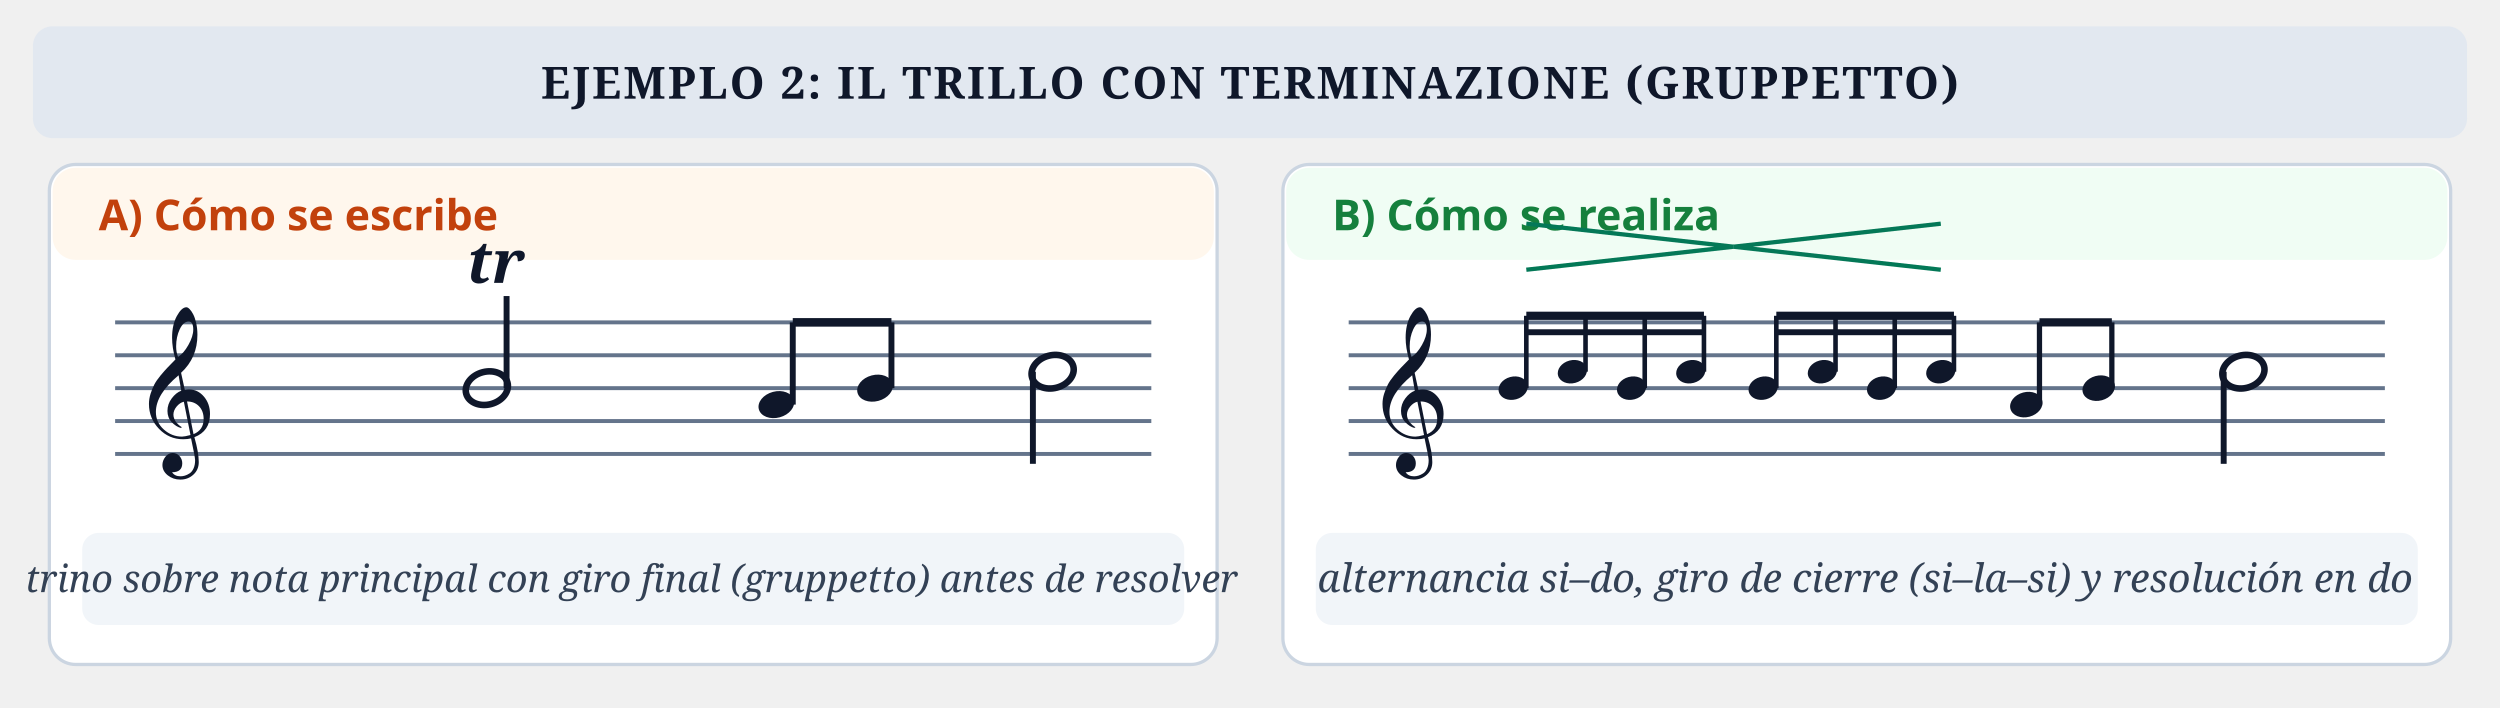
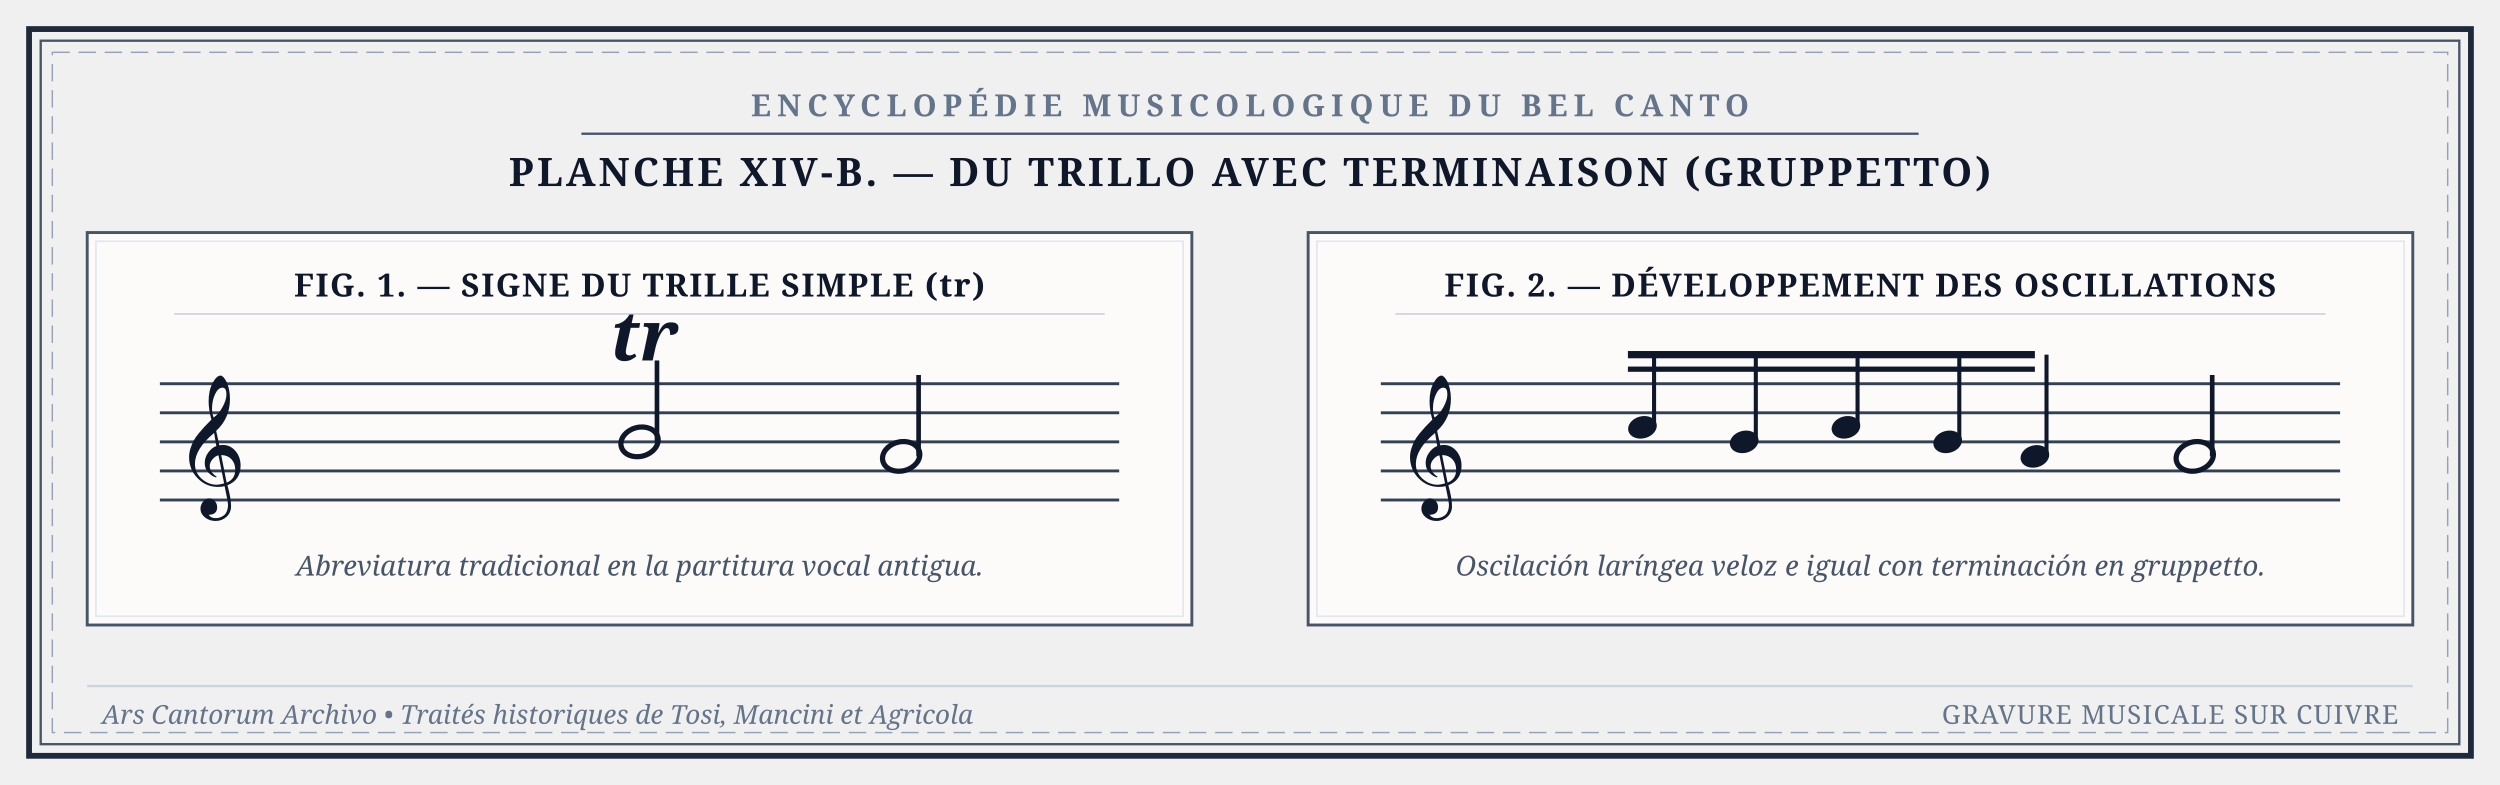
- <svg xmlns="http://www.w3.org/2000/svg" viewBox="0 0 760 215" width="100%" height="auto" style="background:#ffffff; border:1px solid #cbd5e1; border-radius:10px; padding:10px; box-shadow: 0 2px 8px rgba(0,0,0,0.05);">
-   <rect x="10" y="8" width="740" height="34" rx="6" fill="#e2e8f0" />
-   <text x="380" y="30" text-anchor="middle" font-family="'Cinzel', serif" font-size="13.5" font-weight="700" fill="#0f172a" letter-spacing="0.05em">EJEMPLO 2: IL TRILLO CON TERMINAZIONE (GRUPPETTO)</text>
-   <rect x="15" y="50" width="355" height="152" rx="8" fill="#ffffff" stroke="#cbd5e1" stroke-width="1" />
-   <rect x="16" y="51" width="353" height="28" rx="7" fill="#fff7ed" />
-   <text x="30" y="70" font-family="'Plus Jakarta Sans', system-ui, sans-serif" font-weight="700" font-size="13" fill="#c2410c">A) Cómo se escribe</text>
-   <g stroke="#64748b" stroke-width="1.2">
-     <line x1="35" y1="98" x2="350" y2="98" />
-     <line x1="35" y1="108" x2="350" y2="108" />
-     <line x1="35" y1="118" x2="350" y2="118" />
-     <line x1="35" y1="128" x2="350" y2="128" />
-     <line x1="35" y1="138" x2="350" y2="138" />
+ <svg xmlns="http://www.w3.org/2000/svg" viewBox="0 0 860 270" width="100%" height="auto" style="background:#fdfbf7; border:1px solid #dcd6cd; border-radius:4px; padding:6px; box-shadow: 0 4px 18px rgba(0,0,0,0.06); font-family: 'Cinzel', 'Baskerville', 'Georgia', serif;">
+   <rect x="10" y="10" width="840" height="250" fill="none" stroke="#1e293b" stroke-width="2" />
+   <rect x="14" y="14" width="832" height="242" fill="none" stroke="#475569" stroke-width="0.8" />
+   <rect x="18" y="18" width="824" height="234" fill="none" stroke="#94a3b8" stroke-width="0.5" stroke-dasharray="6,3" />
+   <text x="430" y="40" text-anchor="middle" font-size="10.5" letter-spacing="0.2em" fill="#64748b" font-weight="600">ENCYCLOPÉDIE MUSICOLOGIQUE DU BEL CANTO</text>
+   <line x1="200" y1="46" x2="660" y2="46" stroke="#475569" stroke-width="0.8" />
+   <text x="430" y="64" text-anchor="middle" font-size="13.5" letter-spacing="0.08em" fill="#0f172a" font-weight="700">PLANCHE XIV-B. — DU TRILLO AVEC TERMINAISON (GRUPPETTO)</text>
+   <g transform="translate(30, 80)">
+     <rect x="0" y="0" width="380" height="135" fill="#fcfbfa" stroke="#475569" stroke-width="1" />
+     <rect x="3" y="3" width="374" height="129" fill="none" stroke="#e2e8f0" stroke-width="0.6" />
+     <text x="190" y="22" text-anchor="middle" font-size="11" font-weight="700" letter-spacing="0.05em" fill="#0f172a">FIG. 1. — SIGNE DU TRILLE SIMPLE (tr)</text>
+     <line x1="30" y1="28" x2="350" y2="28" stroke="#cbd5e1" stroke-width="0.6" />
+     <g stroke="#334155" stroke-width="1">
+       <line x1="25" y1="52" x2="355" y2="52" />
+       <line x1="25" y1="62" x2="355" y2="62" />
+       <line x1="25" y1="72" x2="355" y2="72" />
+       <line x1="25" y1="82" x2="355" y2="82" />
+       <line x1="25" y1="92" x2="355" y2="92" />
+     </g>
+     <text x="30" y="87" font-family="serif" font-size="42" fill="#0f172a">𝄞</text>
+     <text x="180" y="44" font-family="'Baskerville', serif" font-size="24" font-weight="bold" font-style="italic" fill="#0f172a">tr</text>
+     <ellipse cx="190" cy="72" rx="6.5" ry="5" fill="none" stroke="#0f172a" stroke-width="1.8" transform="rotate(-15 190 72)" />
+     <line x1="196" y1="72" x2="196" y2="44" stroke="#0f172a" stroke-width="1.6" />
+     <ellipse cx="280" cy="77" rx="6.5" ry="5" fill="none" stroke="#0f172a" stroke-width="1.8" transform="rotate(-15 280 77)" />
+     <line x1="286" y1="77" x2="286" y2="49" stroke="#0f172a" stroke-width="1.6" />
+     <text x="190" y="118" text-anchor="middle" font-size="9.5" font-style="italic" fill="#475569">Abreviatura tradicional en la partitura vocal antigua.</text>
  </g>
-   <text x="40" y="133" font-family="serif" font-size="44" fill="#0f172a">𝄞</text>
-   <text x="142" y="86" font-family="serif" font-style="italic" font-weight="bold" font-size="18" fill="#0f172a">tr</text>
-   <ellipse cx="148" cy="118" rx="6.5" ry="5" fill="none" stroke="#0f172a" stroke-width="2" transform="rotate(-15 148 118)" />
-   <line x1="154" y1="118" x2="154" y2="90" stroke="#0f172a" stroke-width="1.8" />
-   <ellipse cx="236" cy="123" rx="5.5" ry="4" fill="#0f172a" transform="rotate(-15 236 123)" />
-   <line x1="241" y1="123" x2="241" y2="98" stroke="#0f172a" stroke-width="1.8" />
-   <ellipse cx="266" cy="118" rx="5.5" ry="4" fill="#0f172a" transform="rotate(-15 266 118)" />
-   <line x1="271" y1="118" x2="271" y2="98" stroke="#0f172a" stroke-width="1.8" />
-   <line x1="241" y1="98" x2="271" y2="98" stroke="#0f172a" stroke-width="2.6" />
-   <ellipse cx="320" cy="113" rx="6.5" ry="5" fill="none" stroke="#0f172a" stroke-width="2" transform="rotate(-15 320 113)" />
-   <line x1="314" y1="113" x2="314" y2="141" stroke="#0f172a" stroke-width="1.8" />
-   <rect x="25" y="162" width="335" height="28" rx="5" fill="#f1f5f9" />
-   <text x="192" y="180" text-anchor="middle" font-family="'Newsreader', serif" font-style="italic" font-size="11.5" fill="#334155">trino sobre nota principal con giro final (gruppetto) antes de resolver</text>
-   <rect x="390" y="50" width="355" height="152" rx="8" fill="#ffffff" stroke="#cbd5e1" stroke-width="1" />
-   <rect x="391" y="51" width="353" height="28" rx="7" fill="#f0fdf4" />
-   <text x="405" y="70" font-family="'Plus Jakarta Sans', system-ui, sans-serif" font-weight="700" font-size="13" fill="#15803d">B) Cómo se realiza</text>
-   <path d="M 464 82 L 527 75 L 464 68" stroke="#047857" stroke-width="1.3" fill="none" />
-   <path d="M 527 75 L 590 82 M 527 75 L 590 68" stroke="#047857" stroke-width="1.3" fill="none" />
-   <g stroke="#64748b" stroke-width="1.2">
-     <line x1="410" y1="98" x2="725" y2="98" />
-     <line x1="410" y1="108" x2="725" y2="108" />
-     <line x1="410" y1="118" x2="725" y2="118" />
-     <line x1="410" y1="128" x2="725" y2="128" />
-     <line x1="410" y1="138" x2="725" y2="138" />
+   <g transform="translate(450, 80)">
+     <rect x="0" y="0" width="380" height="135" fill="#fcfbfa" stroke="#475569" stroke-width="1" />
+     <rect x="3" y="3" width="374" height="129" fill="none" stroke="#e2e8f0" stroke-width="0.6" />
+     <text x="190" y="22" text-anchor="middle" font-size="11" font-weight="700" letter-spacing="0.05em" fill="#0f172a">FIG. 2. — DÉVELOPPEMENT DES OSCILLATIONS</text>
+     <line x1="30" y1="28" x2="350" y2="28" stroke="#cbd5e1" stroke-width="0.6" />
+     <g stroke="#334155" stroke-width="1">
+       <line x1="25" y1="52" x2="355" y2="52" />
+       <line x1="25" y1="62" x2="355" y2="62" />
+       <line x1="25" y1="72" x2="355" y2="72" />
+       <line x1="25" y1="82" x2="355" y2="82" />
+       <line x1="25" y1="92" x2="355" y2="92" />
+     </g>
+     <text x="30" y="87" font-family="serif" font-size="42" fill="#0f172a">𝄞</text>
+     <line x1="110" y1="42" x2="250" y2="42" stroke="#0f172a" stroke-width="2.5" />
+     <line x1="110" y1="47" x2="250" y2="47" stroke="#0f172a" stroke-width="1.8" />
+     <ellipse cx="115" cy="67" rx="5" ry="3.8" fill="#0f172a" transform="rotate(-15 115 67)" />
+     <line x1="119" y1="67" x2="119" y2="42" stroke="#0f172a" stroke-width="1.4" />
+     <ellipse cx="150" cy="72" rx="5" ry="3.8" fill="#0f172a" transform="rotate(-15 150 72)" />
+     <line x1="154" y1="72" x2="154" y2="42" stroke="#0f172a" stroke-width="1.4" />
+     <ellipse cx="185" cy="67" rx="5" ry="3.8" fill="#0f172a" transform="rotate(-15 185 67)" />
+     <line x1="189" y1="67" x2="189" y2="42" stroke="#0f172a" stroke-width="1.4" />
+     <ellipse cx="220" cy="72" rx="5" ry="3.8" fill="#0f172a" transform="rotate(-15 220 72)" />
+     <line x1="224" y1="72" x2="224" y2="42" stroke="#0f172a" stroke-width="1.4" />
+     <ellipse cx="250" cy="77" rx="5" ry="3.8" fill="#0f172a" transform="rotate(-15 250 77)" />
+     <line x1="254" y1="77" x2="254" y2="42" stroke="#0f172a" stroke-width="1.4" />
+     <ellipse cx="305" cy="77" rx="6.5" ry="5" fill="none" stroke="#0f172a" stroke-width="1.8" transform="rotate(-15 305 77)" />
+     <line x1="311" y1="77" x2="311" y2="49" stroke="#0f172a" stroke-width="1.6" />
+     <text x="190" y="118" text-anchor="middle" font-size="9.5" font-style="italic" fill="#475569">Oscilación laríngea veloz e igual con terminación en gruppetto.</text>
  </g>
-   <text x="415" y="133" font-family="serif" font-size="44" fill="#0f172a">𝄞</text>
-   <g fill="#0f172a">
-     <ellipse cx="460" cy="118" rx="4.5" ry="3.5" transform="rotate(-15 460 118)" />
-     <ellipse cx="478" cy="113" rx="4.5" ry="3.5" transform="rotate(-15 478 113)" />
-     <ellipse cx="496" cy="118" rx="4.5" ry="3.5" transform="rotate(-15 496 118)" />
-     <ellipse cx="514" cy="113" rx="4.5" ry="3.5" transform="rotate(-15 514 113)" />
-     <line x1="464" y1="118" x2="464" y2="96" stroke="#0f172a" stroke-width="1.4" />
-     <line x1="482" y1="113" x2="482" y2="96" stroke="#0f172a" stroke-width="1.4" />
-     <line x1="500" y1="118" x2="500" y2="96" stroke="#0f172a" stroke-width="1.4" />
-     <line x1="518" y1="113" x2="518" y2="96" stroke="#0f172a" stroke-width="1.4" />
-     <line x1="464" y1="96" x2="518" y2="96" stroke="#0f172a" stroke-width="2.5" />
-     <line x1="464" y1="101" x2="518" y2="101" stroke="#0f172a" stroke-width="1.8" />
-   </g>
-   <g fill="#0f172a">
-     <ellipse cx="536" cy="118" rx="4.5" ry="3.5" transform="rotate(-15 536 118)" />
-     <ellipse cx="554" cy="113" rx="4.5" ry="3.5" transform="rotate(-15 554 113)" />
-     <ellipse cx="572" cy="118" rx="4.5" ry="3.5" transform="rotate(-15 572 118)" />
-     <ellipse cx="590" cy="113" rx="4.5" ry="3.5" transform="rotate(-15 590 113)" />
-     <line x1="540" y1="118" x2="540" y2="96" stroke="#0f172a" stroke-width="1.4" />
-     <line x1="558" y1="113" x2="558" y2="96" stroke="#0f172a" stroke-width="1.4" />
-     <line x1="576" y1="118" x2="576" y2="96" stroke="#0f172a" stroke-width="1.4" />
-     <line x1="594" y1="113" x2="594" y2="96" stroke="#0f172a" stroke-width="1.4" />
-     <line x1="540" y1="96" x2="594" y2="96" stroke="#0f172a" stroke-width="2.5" />
-     <line x1="540" y1="101" x2="594" y2="101" stroke="#0f172a" stroke-width="1.8" />
-   </g>
-   <g fill="#0f172a">
-     <ellipse cx="616" cy="123" rx="5" ry="3.8" transform="rotate(-15 616 123)" />
-     <ellipse cx="638" cy="118" rx="5" ry="3.8" transform="rotate(-15 638 118)" />
-     <line x1="620" y1="123" x2="620" y2="98" stroke="#0f172a" stroke-width="1.6" />
-     <line x1="642" y1="118" x2="642" y2="98" stroke="#0f172a" stroke-width="1.6" />
-     <line x1="620" y1="98" x2="642" y2="98" stroke="#0f172a" stroke-width="2.5" />
-   </g>
-   <ellipse cx="682" cy="113" rx="6.5" ry="5" fill="none" stroke="#0f172a" stroke-width="2" transform="rotate(-15 682 113)" />
-   <line x1="676" y1="113" x2="676" y2="141" stroke="#0f172a" stroke-width="1.8" />
-   <rect x="400" y="162" width="335" height="28" rx="5" fill="#f1f5f9" />
-   <text x="567" y="180" text-anchor="middle" font-family="'Newsreader', serif" font-style="italic" font-size="12" fill="#334155">alternancia si–do, giro de cierre (si–la–si) y resolución en do</text>
+   <line x1="30" y1="236" x2="830" y2="236" stroke="#cbd5e1" stroke-width="0.8" />
+   <text x="35" y="249" font-size="9" font-style="italic" fill="#64748b">Ars Cantorum Archivo • Traités historiques de Tosi, Mancini et Agricola</text>
+   <text x="825" y="249" text-anchor="end" font-size="9" letter-spacing="0.05em" fill="#64748b">GRAVURE MUSICALE SUR CUIVRE</text>
</svg>
